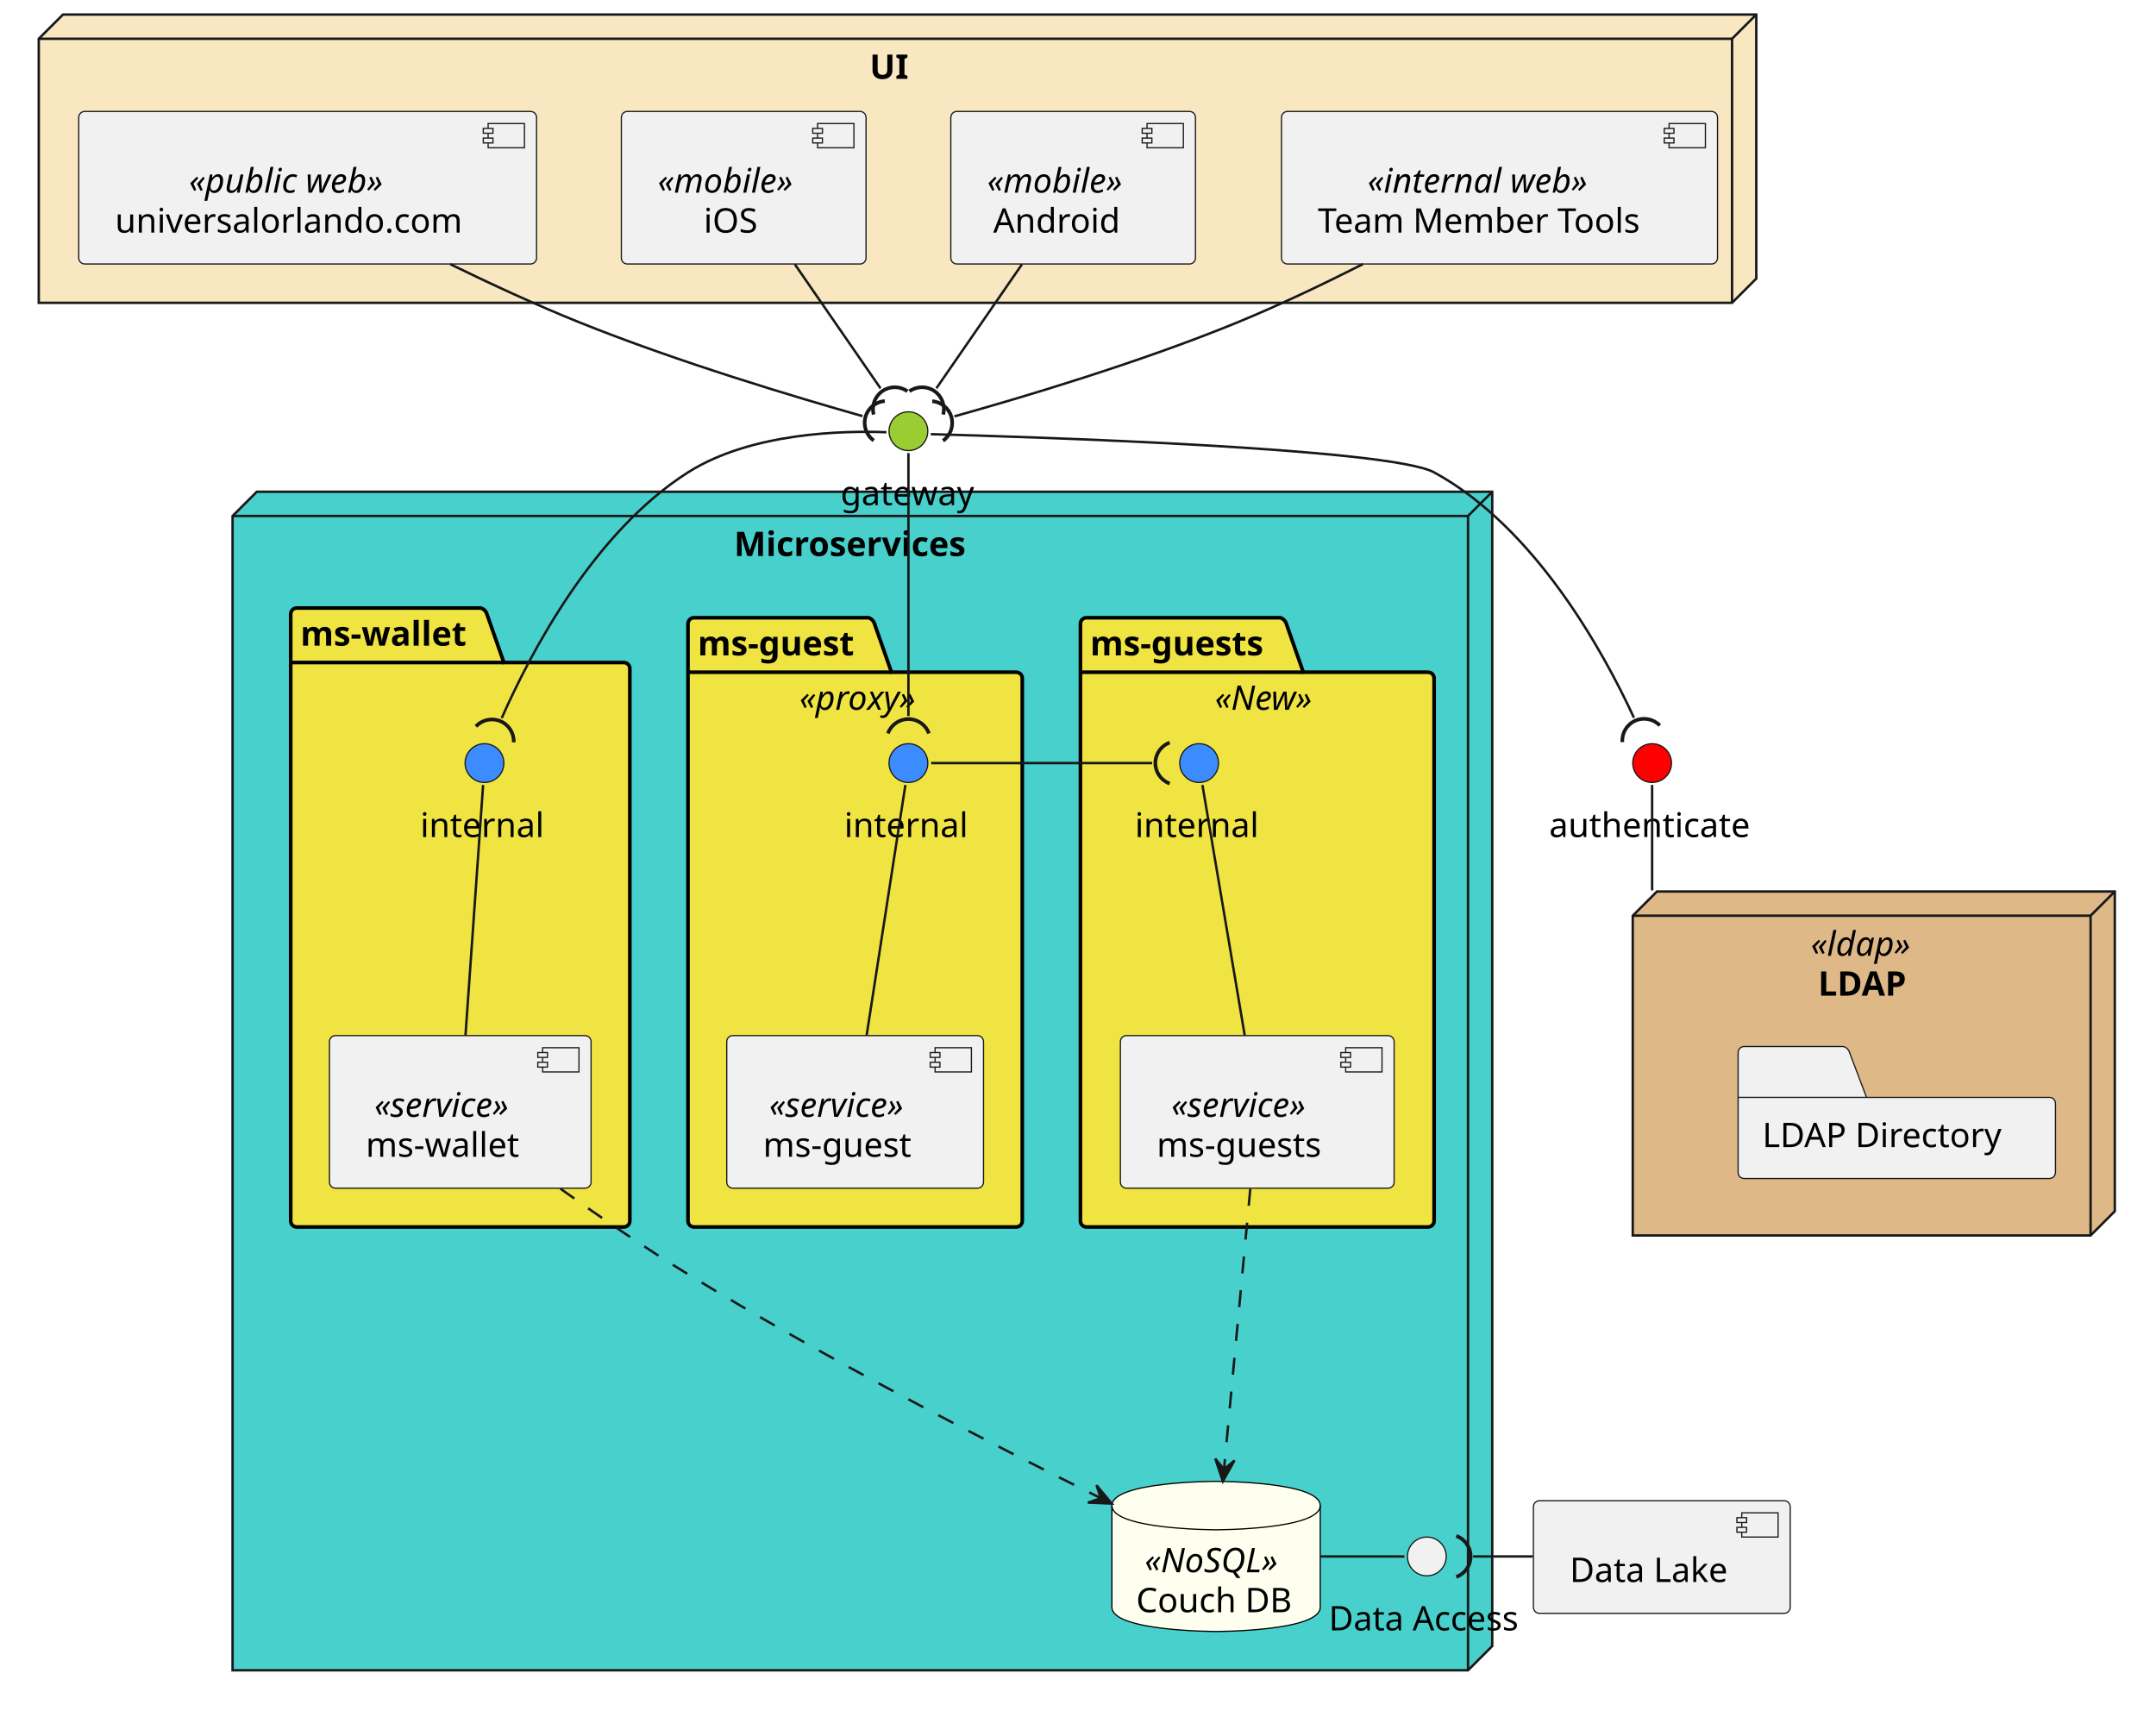
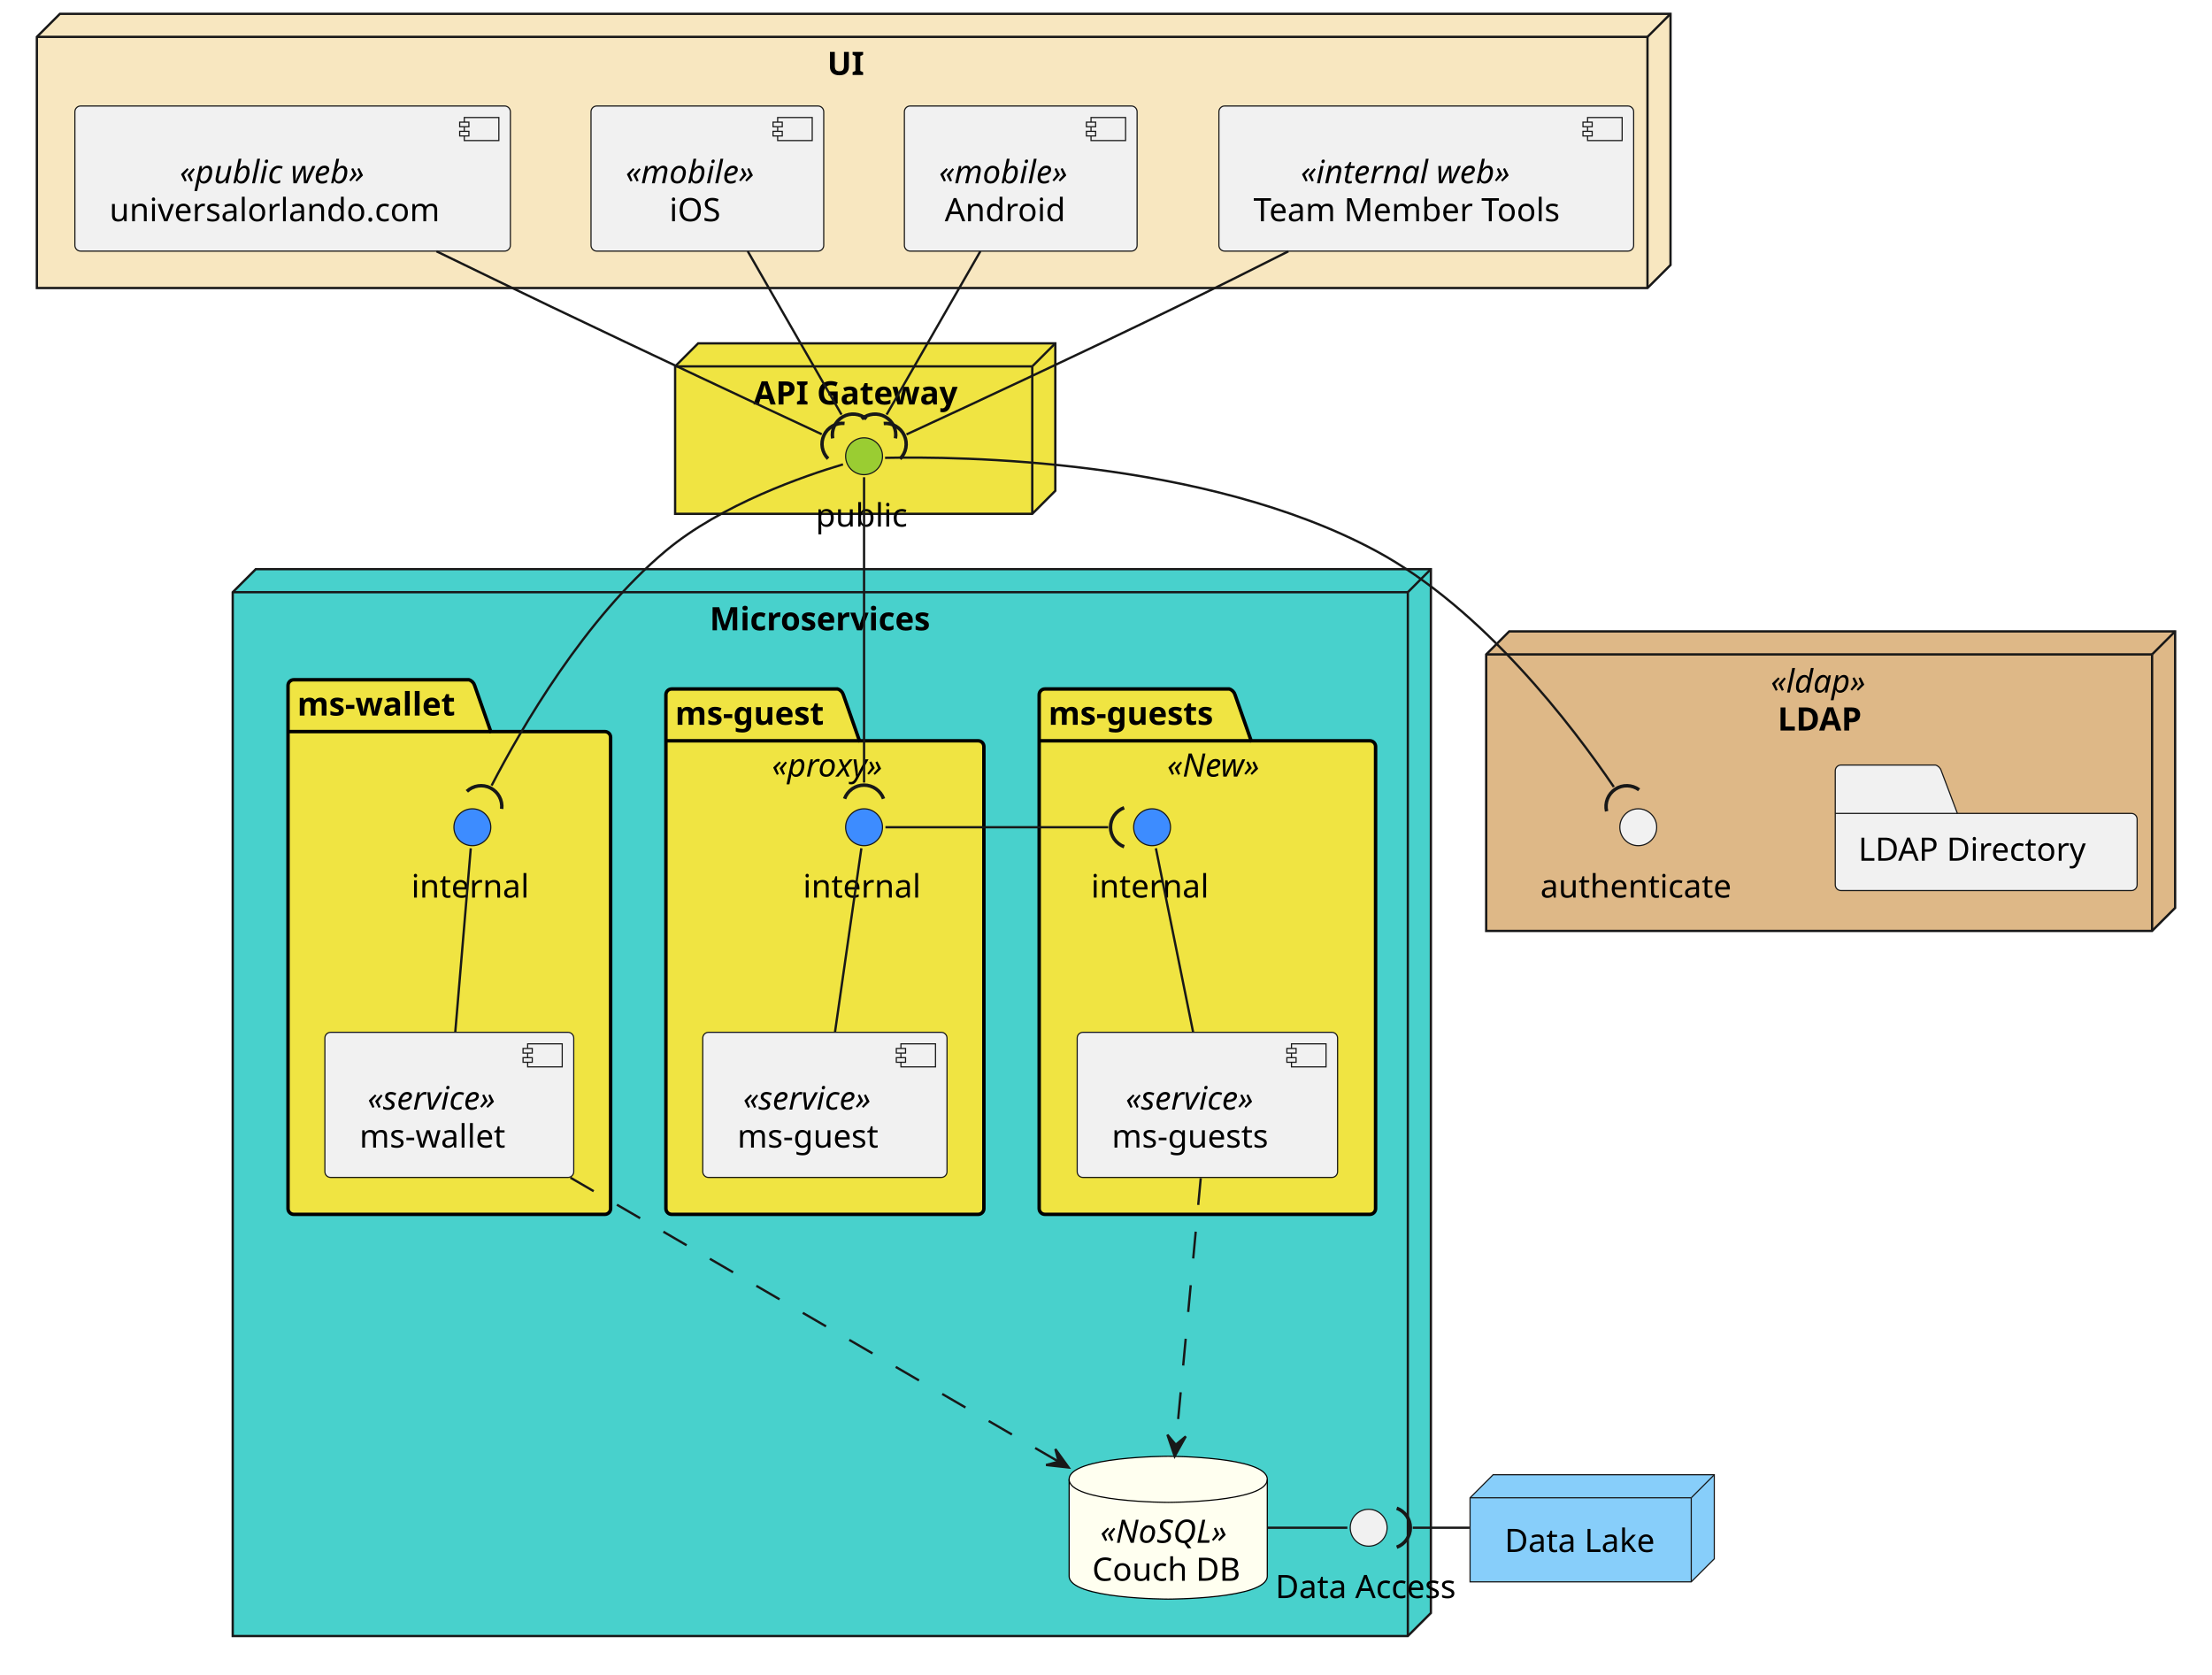
- <svg xmlns="http://www.w3.org/2000/svg" contentStyleType="text/css" height="706px" preserveAspectRatio="none" style="width:890px;height:706px;background:#FFFFFF;" version="1.1" viewBox="0 0 890 706" width="890px" zoomAndPan="magnify">
+ <svg xmlns="http://www.w3.org/2000/svg" contentStyleType="text/css" height="436.2px" preserveAspectRatio="none" style="width:576px;height:436px;background:#FFFFFF;" version="1.1" viewBox="0 0 576 436" width="576.6px" zoomAndPan="magnify">
  <defs />
  <g>
+     <g id="cluster_gateway">
+       <polygon fill="#F0E442" points="175.8,95.4,181.8,89.4,274.8,89.4,274.8,127.8,268.8,133.8,175.8,133.8,175.8,95.4" style="stroke:#181818;stroke-width:0.6;" />
+       <line style="stroke:#181818;stroke-width:0.6;" x1="268.8" x2="274.8" y1="95.4" y2="89.4" />
+       <line style="stroke:#181818;stroke-width:0.6;" x1="175.8" x2="268.8" y1="95.4" y2="95.4" />
+       <line style="stroke:#181818;stroke-width:0.6;" x1="268.8" x2="268.8" y1="95.4" y2="133.8" />
+       <text fill="#000000" font-family="sans-serif" font-size="8.4" font-weight="bold" lengthAdjust="spacing" textLength="53.4" x="196.2" y="105.321">API Gateway</text>
+     </g>
    <g id="cluster_UI">
-       <polygon fill="#F8E7C0" points="16,16,26,6,725,6,725,115,715,125,16,125,16,16" style="stroke:#181818;stroke-width:1.0;" />
-       <line style="stroke:#181818;stroke-width:1.0;" x1="715" x2="725" y1="16" y2="6" />
-       <line style="stroke:#181818;stroke-width:1.0;" x1="16" x2="715" y1="16" y2="16" />
-       <line style="stroke:#181818;stroke-width:1.0;" x1="715" x2="715" y1="16" y2="125" />
-       <text fill="#000000" font-family="sans-serif" font-size="14" font-weight="bold" lengthAdjust="spacing" textLength="15" x="359" y="32.535">UI</text>
+       <polygon fill="#F8E7C0" points="9.6,9.6,15.6,3.6,435,3.6,435,69,429,75,9.6,75,9.6,9.6" style="stroke:#181818;stroke-width:0.6;" />
+       <line style="stroke:#181818;stroke-width:0.6;" x1="429" x2="435" y1="9.6" y2="3.6" />
+       <line style="stroke:#181818;stroke-width:0.6;" x1="9.6" x2="429" y1="9.6" y2="9.6" />
+       <line style="stroke:#181818;stroke-width:0.6;" x1="429" x2="429" y1="9.6" y2="75" />
+       <text fill="#000000" font-family="sans-serif" font-size="8.4" font-weight="bold" lengthAdjust="spacing" textLength="9" x="215.4" y="19.521">UI</text>
    </g>
    <g id="cluster_ldap">
-       <polygon fill="#DEB887" points="674,378,684,368,873,368,873,500,863,510,674,510,674,378" style="stroke:#181818;stroke-width:1.0;" />
-       <line style="stroke:#181818;stroke-width:1.0;" x1="863" x2="873" y1="378" y2="368" />
-       <line style="stroke:#181818;stroke-width:1.0;" x1="674" x2="863" y1="378" y2="378" />
-       <line style="stroke:#181818;stroke-width:1.0;" x1="863" x2="863" y1="378" y2="510" />
-       <text fill="#000000" font-family="sans-serif" font-size="14" font-style="italic" lengthAdjust="spacing" textLength="44" x="747.5" y="394.535">«ldap»</text>
-       <text fill="#000000" font-family="sans-serif" font-size="14" font-weight="bold" lengthAdjust="spacing" textLength="38" x="750.5" y="411.023">LDAP</text>
+       <polygon fill="#DEB887" points="387,170.4,393,164.4,566.4,164.4,566.4,236.4,560.4,242.4,387,242.4,387,170.4" style="stroke:#181818;stroke-width:0.6;" />
+       <line style="stroke:#181818;stroke-width:0.6;" x1="560.4" x2="566.4" y1="170.4" y2="164.4" />
+       <line style="stroke:#181818;stroke-width:0.6;" x1="387" x2="560.4" y1="170.4" y2="170.4" />
+       <line style="stroke:#181818;stroke-width:0.6;" x1="560.4" x2="560.4" y1="170.4" y2="242.4" />
+       <text fill="#000000" font-family="sans-serif" font-size="8.4" font-style="italic" lengthAdjust="spacing" textLength="26.4" x="461.1" y="180.321">«ldap»</text>
+       <text fill="#000000" font-family="sans-serif" font-size="8.4" font-weight="bold" lengthAdjust="spacing" textLength="22.8" x="462.9" y="190.214">LDAP</text>
    </g>
    <g id="cluster_Microservices">
-       <polygon fill="#48D1CC" points="96,213,106,203,616,203,616,679.5,606,689.5,96,689.5,96,213" style="stroke:#181818;stroke-width:1.0;" />
-       <line style="stroke:#181818;stroke-width:1.0;" x1="606" x2="616" y1="213" y2="203" />
-       <line style="stroke:#181818;stroke-width:1.0;" x1="96" x2="606" y1="213" y2="213" />
-       <line style="stroke:#181818;stroke-width:1.0;" x1="606" x2="606" y1="213" y2="689.5" />
-       <text fill="#000000" font-family="sans-serif" font-size="14" font-weight="bold" lengthAdjust="spacing" textLength="98" x="303" y="229.535">Microservices</text>
+       <polygon fill="#48D1CC" points="60.6,154.2,66.6,148.2,372.6,148.2,372.6,420,366.6,426,60.6,426,60.6,154.2" style="stroke:#181818;stroke-width:0.6;" />
+       <line style="stroke:#181818;stroke-width:0.6;" x1="366.6" x2="372.6" y1="154.2" y2="148.2" />
+       <line style="stroke:#181818;stroke-width:0.6;" x1="60.6" x2="366.6" y1="154.2" y2="154.2" />
+       <line style="stroke:#181818;stroke-width:0.6;" x1="366.6" x2="366.6" y1="154.2" y2="426" />
+       <text fill="#000000" font-family="sans-serif" font-size="8.4" font-weight="bold" lengthAdjust="spacing" textLength="58.8" x="184.8" y="164.121">Microservices</text>
    </g>
    <g id="cluster_guests_package">
-       <path d="M448.5,255 L528.5,255 A3.75,3.75 0 0 1 531,257.5 L538,277.488 L589.5,277.488 A2.5,2.5 0 0 1 592,279.988 L592,504 A2.5,2.5 0 0 1 589.5,506.5 L448.5,506.5 A2.5,2.5 0 0 1 446,504 L446,257.5 A2.5,2.5 0 0 1 448.5,255 " fill="#F0E442" style="stroke:#000000;stroke-width:1.5;" />
-       <line style="stroke:#000000;stroke-width:1.5;" x1="446" x2="538" y1="277.488" y2="277.488" />
-       <text fill="#000000" font-family="sans-serif" font-size="14" font-weight="bold" lengthAdjust="spacing" textLength="79" x="450" y="270.535">ms-guests</text>
-       <text fill="#000000" font-family="sans-serif" font-size="14" font-style="italic" lengthAdjust="spacing" textLength="43" x="501.5" y="293.023">«New»</text>
+       <path d="M272.1,179.4 L320.1,179.4 A2.25,2.25 0 0 1 321.6,180.9 L325.8,192.893 L356.7,192.893 A1.5,1.5 0 0 1 358.2,194.393 L358.2,314.7 A1.5,1.5 0 0 1 356.7,316.2 L272.1,316.2 A1.5,1.5 0 0 1 270.6,314.7 L270.6,180.9 A1.5,1.5 0 0 1 272.1,179.4 " fill="#F0E442" style="stroke:#000000;stroke-width:0.9;" />
+       <line style="stroke:#000000;stroke-width:0.9;" x1="270.6" x2="325.8" y1="192.893" y2="192.893" />
+       <text fill="#000000" font-family="sans-serif" font-size="8.4" font-weight="bold" lengthAdjust="spacing" textLength="47.4" x="273" y="188.721">ms-guests</text>
+       <text fill="#000000" font-family="sans-serif" font-size="8.4" font-style="italic" lengthAdjust="spacing" textLength="25.8" x="303.9" y="202.214">«New»</text>
    </g>
    <g id="cluster_guest_package">
-       <path d="M286.5,255 L358.5,255 A3.75,3.75 0 0 1 361,257.5 L368,277.488 L419.5,277.488 A2.5,2.5 0 0 1 422,279.988 L422,504 A2.5,2.5 0 0 1 419.5,506.5 L286.5,506.5 A2.5,2.5 0 0 1 284,504 L284,257.5 A2.5,2.5 0 0 1 286.5,255 " fill="#F0E442" style="stroke:#000000;stroke-width:1.5;" />
-       <line style="stroke:#000000;stroke-width:1.5;" x1="284" x2="368" y1="277.488" y2="277.488" />
-       <text fill="#000000" font-family="sans-serif" font-size="14" font-weight="bold" lengthAdjust="spacing" textLength="71" x="288" y="270.535">ms-guest</text>
-       <text fill="#000000" font-family="sans-serif" font-size="14" font-style="italic" lengthAdjust="spacing" textLength="54" x="330" y="293.023">«proxy»</text>
+       <path d="M174.9,179.4 L218.1,179.4 A2.25,2.25 0 0 1 219.6,180.9 L223.8,192.893 L254.7,192.893 A1.5,1.5 0 0 1 256.2,194.393 L256.2,314.7 A1.5,1.5 0 0 1 254.7,316.2 L174.9,316.2 A1.5,1.5 0 0 1 173.4,314.7 L173.4,180.9 A1.5,1.5 0 0 1 174.9,179.4 " fill="#F0E442" style="stroke:#000000;stroke-width:0.9;" />
+       <line style="stroke:#000000;stroke-width:0.9;" x1="173.4" x2="223.8" y1="192.893" y2="192.893" />
+       <text fill="#000000" font-family="sans-serif" font-size="8.4" font-weight="bold" lengthAdjust="spacing" textLength="42.6" x="175.8" y="188.721">ms-guest</text>
+       <text fill="#000000" font-family="sans-serif" font-size="8.4" font-style="italic" lengthAdjust="spacing" textLength="32.4" x="201" y="202.214">«proxy»</text>
    </g>
    <g id="cluster_wallet_package">
-       <path d="M122.5,251 L198.5,251 A3.75,3.75 0 0 1 201,253.5 L208,273.488 L257.5,273.488 A2.5,2.5 0 0 1 260,275.988 L260,504 A2.5,2.5 0 0 1 257.5,506.5 L122.5,506.5 A2.5,2.5 0 0 1 120,504 L120,253.5 A2.5,2.5 0 0 1 122.5,251 " fill="#F0E442" style="stroke:#000000;stroke-width:1.5;" />
-       <line style="stroke:#000000;stroke-width:1.5;" x1="120" x2="208" y1="273.488" y2="273.488" />
-       <text fill="#000000" font-family="sans-serif" font-size="14" font-weight="bold" lengthAdjust="spacing" textLength="75" x="124" y="266.535">ms-wallet</text>
+       <path d="M76.5,177 L122.1,177 A2.25,2.25 0 0 1 123.6,178.5 L127.8,190.493 L157.5,190.493 A1.5,1.5 0 0 1 159,191.993 L159,314.7 A1.5,1.5 0 0 1 157.5,316.2 L76.5,316.2 A1.5,1.5 0 0 1 75,314.7 L75,178.5 A1.5,1.5 0 0 1 76.5,177 " fill="#F0E442" style="stroke:#000000;stroke-width:0.9;" />
+       <line style="stroke:#000000;stroke-width:0.9;" x1="75" x2="127.8" y1="190.493" y2="190.493" />
+       <text fill="#000000" font-family="sans-serif" font-size="8.4" font-weight="bold" lengthAdjust="spacing" textLength="45" x="77.4" y="186.321">ms-wallet</text>
+     </g>
+     <g id="elem_public">
+       <ellipse cx="225" cy="118.8" fill="#9ACD32" rx="4.8" ry="4.8" style="stroke:#181818;stroke-width:0.3;" />
+       <text fill="#000000" font-family="sans-serif" font-size="8.4" lengthAdjust="spacing" textLength="25.2" x="212.4" y="137.121">public</text>
    </g>
    <g id="elem_android">
-       <rect fill="#F1F1F1" height="62.977" rx="2.5" ry="2.5" style="stroke:#181818;stroke-width:0.5;" width="101" x="392.5" y="46" />
-       <rect fill="#F1F1F1" height="10" style="stroke:#181818;stroke-width:0.5;" width="15" x="473.5" y="51" />
-       <rect fill="#F1F1F1" height="2" style="stroke:#181818;stroke-width:0.5;" width="4" x="471.5" y="53" />
-       <rect fill="#F1F1F1" height="2" style="stroke:#181818;stroke-width:0.5;" width="4" x="471.5" y="57" />
-       <text fill="#000000" font-family="sans-serif" font-size="14" font-style="italic" lengthAdjust="spacing" textLength="61" x="407.5" y="79.535">«mobile»</text>
-       <text fill="#000000" font-family="sans-serif" font-size="14" lengthAdjust="spacing" textLength="56" x="410" y="96.023">Android</text>
+       <rect fill="#F1F1F1" height="37.786" rx="1.5" ry="1.5" style="stroke:#181818;stroke-width:0.3;" width="60.6" x="235.5" y="27.6" />
+       <rect fill="#F1F1F1" height="6" style="stroke:#181818;stroke-width:0.3;" width="9" x="284.1" y="30.6" />
+       <rect fill="#F1F1F1" height="1.2" style="stroke:#181818;stroke-width:0.3;" width="2.4" x="282.9" y="31.8" />
+       <rect fill="#F1F1F1" height="1.2" style="stroke:#181818;stroke-width:0.3;" width="2.4" x="282.9" y="34.2" />
+       <text fill="#000000" font-family="sans-serif" font-size="8.4" font-style="italic" lengthAdjust="spacing" textLength="36.6" x="244.5" y="47.721">«mobile»</text>
+       <text fill="#000000" font-family="sans-serif" font-size="8.4" lengthAdjust="spacing" textLength="33.6" x="246" y="57.614">Android</text>
    </g>
    <g id="elem_ios">
-       <rect fill="#F1F1F1" height="62.977" rx="2.5" ry="2.5" style="stroke:#181818;stroke-width:0.5;" width="101" x="256.5" y="46" />
-       <rect fill="#F1F1F1" height="10" style="stroke:#181818;stroke-width:0.5;" width="15" x="337.5" y="51" />
-       <rect fill="#F1F1F1" height="2" style="stroke:#181818;stroke-width:0.5;" width="4" x="335.5" y="53" />
-       <rect fill="#F1F1F1" height="2" style="stroke:#181818;stroke-width:0.5;" width="4" x="335.5" y="57" />
-       <text fill="#000000" font-family="sans-serif" font-size="14" font-style="italic" lengthAdjust="spacing" textLength="61" x="271.5" y="79.535">«mobile»</text>
-       <text fill="#000000" font-family="sans-serif" font-size="14" lengthAdjust="spacing" textLength="23" x="290.5" y="96.023">iOS</text>
+       <rect fill="#F1F1F1" height="37.786" rx="1.5" ry="1.5" style="stroke:#181818;stroke-width:0.3;" width="60.6" x="153.9" y="27.6" />
+       <rect fill="#F1F1F1" height="6" style="stroke:#181818;stroke-width:0.3;" width="9" x="202.5" y="30.6" />
+       <rect fill="#F1F1F1" height="1.2" style="stroke:#181818;stroke-width:0.3;" width="2.4" x="201.3" y="31.8" />
+       <rect fill="#F1F1F1" height="1.2" style="stroke:#181818;stroke-width:0.3;" width="2.4" x="201.3" y="34.2" />
+       <text fill="#000000" font-family="sans-serif" font-size="8.4" font-style="italic" lengthAdjust="spacing" textLength="36.6" x="162.9" y="47.721">«mobile»</text>
+       <text fill="#000000" font-family="sans-serif" font-size="8.4" lengthAdjust="spacing" textLength="13.8" x="174.3" y="57.614">iOS</text>
    </g>
    <g id="elem_web">
-       <rect fill="#F1F1F1" height="62.977" rx="2.5" ry="2.5" style="stroke:#181818;stroke-width:0.5;" width="189" x="32.5" y="46" />
-       <rect fill="#F1F1F1" height="10" style="stroke:#181818;stroke-width:0.5;" width="15" x="201.5" y="51" />
-       <rect fill="#F1F1F1" height="2" style="stroke:#181818;stroke-width:0.5;" width="4" x="199.5" y="53" />
-       <rect fill="#F1F1F1" height="2" style="stroke:#181818;stroke-width:0.5;" width="4" x="199.5" y="57" />
-       <text fill="#000000" font-family="sans-serif" font-size="14" font-style="italic" lengthAdjust="spacing" textLength="88" x="78" y="79.535">«public web»</text>
-       <text fill="#000000" font-family="sans-serif" font-size="14" lengthAdjust="spacing" textLength="149" x="47.5" y="96.023">universalorlando.com</text>
+       <rect fill="#F1F1F1" height="37.786" rx="1.5" ry="1.5" style="stroke:#181818;stroke-width:0.3;" width="113.4" x="19.5" y="27.6" />
+       <rect fill="#F1F1F1" height="6" style="stroke:#181818;stroke-width:0.3;" width="9" x="120.9" y="30.6" />
+       <rect fill="#F1F1F1" height="1.2" style="stroke:#181818;stroke-width:0.3;" width="2.4" x="119.7" y="31.8" />
+       <rect fill="#F1F1F1" height="1.2" style="stroke:#181818;stroke-width:0.3;" width="2.4" x="119.7" y="34.2" />
+       <text fill="#000000" font-family="sans-serif" font-size="8.4" font-style="italic" lengthAdjust="spacing" textLength="52.8" x="46.8" y="47.721">«public web»</text>
+       <text fill="#000000" font-family="sans-serif" font-size="8.4" lengthAdjust="spacing" textLength="89.4" x="28.5" y="57.614">universalorlando.com</text>
    </g>
    <g id="elem_teammember">
-       <rect fill="#F1F1F1" height="62.977" rx="2.5" ry="2.5" style="stroke:#181818;stroke-width:0.5;" width="180" x="529" y="46" />
-       <rect fill="#F1F1F1" height="10" style="stroke:#181818;stroke-width:0.5;" width="15" x="689" y="51" />
-       <rect fill="#F1F1F1" height="2" style="stroke:#181818;stroke-width:0.5;" width="4" x="687" y="53" />
-       <rect fill="#F1F1F1" height="2" style="stroke:#181818;stroke-width:0.5;" width="4" x="687" y="57" />
-       <text fill="#000000" font-family="sans-serif" font-size="14" font-style="italic" lengthAdjust="spacing" textLength="99" x="564.5" y="79.535">«internal web»</text>
-       <text fill="#000000" font-family="sans-serif" font-size="14" lengthAdjust="spacing" textLength="140" x="544" y="96.023">Team Member Tools</text>
+       <rect fill="#F1F1F1" height="37.786" rx="1.5" ry="1.5" style="stroke:#181818;stroke-width:0.3;" width="108" x="317.4" y="27.6" />
+       <rect fill="#F1F1F1" height="6" style="stroke:#181818;stroke-width:0.3;" width="9" x="413.4" y="30.6" />
+       <rect fill="#F1F1F1" height="1.2" style="stroke:#181818;stroke-width:0.3;" width="2.4" x="412.2" y="31.8" />
+       <rect fill="#F1F1F1" height="1.2" style="stroke:#181818;stroke-width:0.3;" width="2.4" x="412.2" y="34.2" />
+       <text fill="#000000" font-family="sans-serif" font-size="8.4" font-style="italic" lengthAdjust="spacing" textLength="59.4" x="338.7" y="47.721">«internal web»</text>
+       <text fill="#000000" font-family="sans-serif" font-size="8.4" lengthAdjust="spacing" textLength="84" x="326.4" y="57.614">Team Member Tools</text>
    </g>
    <g id="elem_ldap_dir">
-       <path d="M720,432 L761,432 A3.75,3.75 0 0 1 763.5,434.5 L770.5,453 L846,453 A2.5,2.5 0 0 1 848.5,455.5 L848.5,483.988 A2.5,2.5 0 0 1 846,486.488 L720,486.488 A2.5,2.5 0 0 1 717.5,483.988 L717.5,434.5 A2.5,2.5 0 0 1 720,432 " fill="#F1F1F1" style="stroke:#181818;stroke-width:0.5;" />
-       <line style="stroke:#181818;stroke-width:0.5;" x1="717.5" x2="770.5" y1="453" y2="453" />
-       <text fill="#000000" font-family="sans-serif" font-size="14" lengthAdjust="spacing" textLength="101" x="727.5" y="473.535">LDAP Directory</text>
+       <path d="M479.4,199.2 L504,199.2 A2.25,2.25 0 0 1 505.5,200.7 L509.7,211.8 L555,211.8 A1.5,1.5 0 0 1 556.5,213.3 L556.5,230.393 A1.5,1.5 0 0 1 555,231.893 L479.4,231.893 A1.5,1.5 0 0 1 477.9,230.393 L477.9,200.7 A1.5,1.5 0 0 1 479.4,199.2 " fill="#F1F1F1" style="stroke:#181818;stroke-width:0.3;" />
+       <line style="stroke:#181818;stroke-width:0.3;" x1="477.9" x2="509.7" y1="211.8" y2="211.8" />
+       <text fill="#000000" font-family="sans-serif" font-size="8.4" lengthAdjust="spacing" textLength="60.6" x="483.9" y="224.121">LDAP Directory</text>
+     </g>
+     <g id="elem_authenticate">
+       <ellipse cx="426.6" cy="215.4" fill="#F1F1F1" rx="4.8" ry="4.8" style="stroke:#181818;stroke-width:0.3;" />
+       <text fill="#000000" font-family="sans-serif" font-size="8.4" lengthAdjust="spacing" textLength="51" x="401.1" y="233.721">authenticate</text>
    </g>
    <g id="elem_couch_db">
-       <path d="M459,621.5 C459,611.5 502,611.5 502,611.5 C502,611.5 545,611.5 545,621.5 L545,663.477 C545,673.477 502,673.477 502,673.477 C502,673.477 459,673.477 459,663.477 L459,621.5 " fill="#FFFFF0" style="stroke:#000000;stroke-width:0.5;" />
-       <path d="M459,621.5 C459,631.5 502,631.5 502,631.5 C502,631.5 545,631.5 545,621.5 " fill="none" style="stroke:#000000;stroke-width:0.5;" />
-       <text fill="#000000" font-family="sans-serif" font-size="14" font-style="italic" lengthAdjust="spacing" textLength="59" x="472.5" y="649.035">«NoSQL»</text>
-       <text fill="#000000" font-family="sans-serif" font-size="14" lengthAdjust="spacing" textLength="66" x="469" y="665.523">Couch DB</text>
+       <path d="M278.4,385.2 C278.4,379.2 304.2,379.2 304.2,379.2 C304.2,379.2 330,379.2 330,385.2 L330,410.386 C330,416.386 304.2,416.386 304.2,416.386 C304.2,416.386 278.4,416.386 278.4,410.386 L278.4,385.2 " fill="#FFFFF0" style="stroke:#000000;stroke-width:0.3;" />
+       <path d="M278.4,385.2 C278.4,391.2 304.2,391.2 304.2,391.2 C304.2,391.2 330,391.2 330,385.2 " fill="none" style="stroke:#000000;stroke-width:0.3;" />
+       <text fill="#000000" font-family="sans-serif" font-size="8.4" font-style="italic" lengthAdjust="spacing" textLength="35.4" x="286.5" y="401.721">«NoSQL»</text>
+       <text fill="#000000" font-family="sans-serif" font-size="8.4" lengthAdjust="spacing" textLength="39.6" x="284.4" y="411.614">Couch DB</text>
    </g>
    <g id="elem_nosql_data_access">
-       <ellipse cx="589" cy="642.5" fill="#F1F1F1" rx="8" ry="8" style="stroke:#181818;stroke-width:0.5;" />
-       <text fill="#000000" font-family="sans-serif" font-size="14" lengthAdjust="spacing" textLength="81" x="548.5" y="673.035">Data Access</text>
+       <ellipse cx="356.4" cy="397.8" fill="#F1F1F1" rx="4.8" ry="4.8" style="stroke:#181818;stroke-width:0.3;" />
+       <text fill="#000000" font-family="sans-serif" font-size="8.4" lengthAdjust="spacing" textLength="48.6" x="332.1" y="416.121">Data Access</text>
    </g>
    <g id="elem_guests_internal">
-       <ellipse cx="495" cy="315" fill="#3D8CFF" rx="8" ry="8" style="stroke:#181818;stroke-width:0.5;" />
-       <text fill="#000000" font-family="sans-serif" font-size="14" lengthAdjust="spacing" textLength="53" x="468.5" y="345.535">internal</text>
+       <ellipse cx="300" cy="215.4" fill="#3D8CFF" rx="4.8" ry="4.8" style="stroke:#181818;stroke-width:0.3;" />
+       <text fill="#000000" font-family="sans-serif" font-size="8.4" lengthAdjust="spacing" textLength="31.8" x="284.1" y="233.721">internal</text>
    </g>
    <g id="elem_ms_guests">
-       <rect fill="#F1F1F1" height="62.977" rx="2.5" ry="2.5" style="stroke:#181818;stroke-width:0.5;" width="113" x="462.5" y="427.5" />
-       <rect fill="#F1F1F1" height="10" style="stroke:#181818;stroke-width:0.5;" width="15" x="555.5" y="432.5" />
-       <rect fill="#F1F1F1" height="2" style="stroke:#181818;stroke-width:0.5;" width="4" x="553.5" y="434.5" />
-       <rect fill="#F1F1F1" height="2" style="stroke:#181818;stroke-width:0.5;" width="4" x="553.5" y="438.5" />
-       <text fill="#000000" font-family="sans-serif" font-size="14" font-style="italic" lengthAdjust="spacing" textLength="61" x="483.5" y="461.035">«service»</text>
-       <text fill="#000000" font-family="sans-serif" font-size="14" lengthAdjust="spacing" textLength="73" x="477.5" y="477.523">ms-guests</text>
+       <rect fill="#F1F1F1" height="37.786" rx="1.5" ry="1.5" style="stroke:#181818;stroke-width:0.3;" width="67.8" x="280.5" y="268.8" />
+       <rect fill="#F1F1F1" height="6" style="stroke:#181818;stroke-width:0.3;" width="9" x="336.3" y="271.8" />
+       <rect fill="#F1F1F1" height="1.2" style="stroke:#181818;stroke-width:0.3;" width="2.4" x="335.1" y="273" />
+       <rect fill="#F1F1F1" height="1.2" style="stroke:#181818;stroke-width:0.3;" width="2.4" x="335.1" y="275.4" />
+       <text fill="#000000" font-family="sans-serif" font-size="8.4" font-style="italic" lengthAdjust="spacing" textLength="36.6" x="293.1" y="288.921">«service»</text>
+       <text fill="#000000" font-family="sans-serif" font-size="8.4" lengthAdjust="spacing" textLength="43.8" x="289.5" y="298.814">ms-guests</text>
    </g>
    <g id="elem_guest_internal">
-       <ellipse cx="375" cy="315" fill="#3D8CFF" rx="8" ry="8" style="stroke:#181818;stroke-width:0.5;" />
-       <text fill="#000000" font-family="sans-serif" font-size="14" lengthAdjust="spacing" textLength="53" x="348.5" y="345.535">internal</text>
+       <ellipse cx="225" cy="215.4" fill="#3D8CFF" rx="4.8" ry="4.8" style="stroke:#181818;stroke-width:0.3;" />
+       <text fill="#000000" font-family="sans-serif" font-size="8.4" lengthAdjust="spacing" textLength="31.8" x="209.1" y="233.721">internal</text>
    </g>
    <g id="elem_ms_guest">
-       <rect fill="#F1F1F1" height="62.977" rx="2.5" ry="2.5" style="stroke:#181818;stroke-width:0.5;" width="106" x="300" y="427.5" />
-       <rect fill="#F1F1F1" height="10" style="stroke:#181818;stroke-width:0.5;" width="15" x="386" y="432.5" />
-       <rect fill="#F1F1F1" height="2" style="stroke:#181818;stroke-width:0.5;" width="4" x="384" y="434.5" />
-       <rect fill="#F1F1F1" height="2" style="stroke:#181818;stroke-width:0.5;" width="4" x="384" y="438.5" />
-       <text fill="#000000" font-family="sans-serif" font-size="14" font-style="italic" lengthAdjust="spacing" textLength="61" x="317.5" y="461.035">«service»</text>
-       <text fill="#000000" font-family="sans-serif" font-size="14" lengthAdjust="spacing" textLength="66" x="315" y="477.523">ms-guest</text>
+       <rect fill="#F1F1F1" height="37.786" rx="1.5" ry="1.5" style="stroke:#181818;stroke-width:0.3;" width="63.6" x="183" y="268.8" />
+       <rect fill="#F1F1F1" height="6" style="stroke:#181818;stroke-width:0.3;" width="9" x="234.6" y="271.8" />
+       <rect fill="#F1F1F1" height="1.2" style="stroke:#181818;stroke-width:0.3;" width="2.4" x="233.4" y="273" />
+       <rect fill="#F1F1F1" height="1.2" style="stroke:#181818;stroke-width:0.3;" width="2.4" x="233.4" y="275.4" />
+       <text fill="#000000" font-family="sans-serif" font-size="8.4" font-style="italic" lengthAdjust="spacing" textLength="36.6" x="193.5" y="288.921">«service»</text>
+       <text fill="#000000" font-family="sans-serif" font-size="8.4" lengthAdjust="spacing" textLength="39.6" x="192" y="298.814">ms-guest</text>
    </g>
    <g id="elem_wallet_internal">
-       <ellipse cx="200" cy="315" fill="#3D8CFF" rx="8" ry="8" style="stroke:#181818;stroke-width:0.5;" />
-       <text fill="#000000" font-family="sans-serif" font-size="14" lengthAdjust="spacing" textLength="53" x="173.5" y="345.535">internal</text>
+       <ellipse cx="123" cy="215.4" fill="#3D8CFF" rx="4.8" ry="4.8" style="stroke:#181818;stroke-width:0.3;" />
+       <text fill="#000000" font-family="sans-serif" font-size="8.4" lengthAdjust="spacing" textLength="31.8" x="107.1" y="233.721">internal</text>
    </g>
    <g id="elem_ms_wallet">
-       <rect fill="#F1F1F1" height="62.977" rx="2.5" ry="2.5" style="stroke:#181818;stroke-width:0.5;" width="108" x="136" y="427.5" />
-       <rect fill="#F1F1F1" height="10" style="stroke:#181818;stroke-width:0.5;" width="15" x="224" y="432.5" />
-       <rect fill="#F1F1F1" height="2" style="stroke:#181818;stroke-width:0.5;" width="4" x="222" y="434.5" />
-       <rect fill="#F1F1F1" height="2" style="stroke:#181818;stroke-width:0.5;" width="4" x="222" y="438.5" />
-       <text fill="#000000" font-family="sans-serif" font-size="14" font-style="italic" lengthAdjust="spacing" textLength="61" x="154.5" y="461.035">«service»</text>
-       <text fill="#000000" font-family="sans-serif" font-size="14" lengthAdjust="spacing" textLength="68" x="151" y="477.523">ms-wallet</text>
-     </g>
-     <g id="elem_gateway">
-       <ellipse cx="375" cy="178" fill="#9ACD32" rx="8" ry="8" style="stroke:#181818;stroke-width:0.5;" />
-       <text fill="#000000" font-family="sans-serif" font-size="14" lengthAdjust="spacing" textLength="56" x="347" y="208.535">gateway</text>
-     </g>
-     <g id="elem_authenticate">
-       <ellipse cx="682" cy="315" fill="#FF0000" rx="8" ry="8" style="stroke:#181818;stroke-width:0.5;" />
-       <text fill="#000000" font-family="sans-serif" font-size="14" lengthAdjust="spacing" textLength="85" x="639.5" y="345.535">authenticate</text>
+       <rect fill="#F1F1F1" height="37.786" rx="1.5" ry="1.5" style="stroke:#181818;stroke-width:0.3;" width="64.8" x="84.6" y="268.8" />
+       <rect fill="#F1F1F1" height="6" style="stroke:#181818;stroke-width:0.3;" width="9" x="137.4" y="271.8" />
+       <rect fill="#F1F1F1" height="1.2" style="stroke:#181818;stroke-width:0.3;" width="2.4" x="136.2" y="273" />
+       <rect fill="#F1F1F1" height="1.2" style="stroke:#181818;stroke-width:0.3;" width="2.4" x="136.2" y="275.4" />
+       <text fill="#000000" font-family="sans-serif" font-size="8.4" font-style="italic" lengthAdjust="spacing" textLength="36.6" x="95.7" y="288.921">«service»</text>
+       <text fill="#000000" font-family="sans-serif" font-size="8.4" lengthAdjust="spacing" textLength="40.8" x="93.6" y="298.814">ms-wallet</text>
    </g>
    <g id="elem_data_lake">
-       <rect fill="#F1F1F1" height="46.488" rx="2.5" ry="2.5" style="stroke:#181818;stroke-width:0.5;" width="106" x="633" y="619.5" />
-       <rect fill="#F1F1F1" height="10" style="stroke:#181818;stroke-width:0.5;" width="15" x="719" y="624.5" />
-       <rect fill="#F1F1F1" height="2" style="stroke:#181818;stroke-width:0.5;" width="4" x="717" y="626.5" />
-       <rect fill="#F1F1F1" height="2" style="stroke:#181818;stroke-width:0.5;" width="4" x="717" y="630.5" />
-       <text fill="#000000" font-family="sans-serif" font-size="14" lengthAdjust="spacing" textLength="66" x="648" y="653.035">Data Lake</text>
+       <polygon fill="#87CEFA" points="382.8,390,388.8,384,446.4,384,446.4,405.893,440.4,411.893,382.8,411.893,382.8,390" style="stroke:#181818;stroke-width:0.3;" />
+       <line style="stroke:#181818;stroke-width:0.3;" x1="440.4" x2="446.4" y1="390" y2="384" />
+       <line style="stroke:#181818;stroke-width:0.3;" x1="382.8" x2="440.4" y1="390" y2="390" />
+       <line style="stroke:#181818;stroke-width:0.3;" x1="440.4" x2="440.4" y1="390" y2="411.893" />
+       <text fill="#000000" font-family="sans-serif" font-size="8.4" lengthAdjust="spacing" textLength="39.6" x="391.8" y="404.121">Data Lake</text>
    </g>
    <g id="link_guests_internal_ms_guests">
-       <path d="M496.36,324.04 C499.66,343.58 508.25,394.37 513.84,427.49 " fill="none" id="guests_internal-ms_guests" style="stroke:#181818;stroke-width:1.0;" />
+       <path d="M300.99,220.884 C302.952,230.58 307.434,252.69 310.674,268.698 " fill="none" id="guests_internal-ms_guests" style="stroke:#181818;stroke-width:0.6;" />
    </g>
    <g id="link_guest_internal_ms_guest">
-       <path d="M373.75,324.04 C370.73,343.58 362.86,394.37 357.73,427.49 " fill="none" id="guest_internal-ms_guest" style="stroke:#181818;stroke-width:1.0;" />
+       <path d="M224.298,220.884 C222.906,230.58 219.738,252.69 217.44,268.698 " fill="none" id="guest_internal-ms_guest" style="stroke:#181818;stroke-width:0.6;" />
    </g>
    <g id="link_wallet_internal_ms_wallet">
-       <path d="M199.43,324.04 C198.06,343.58 194.48,394.37 192.15,427.49 " fill="none" id="wallet_internal-ms_wallet" style="stroke:#181818;stroke-width:1.0;" />
+       <path d="M122.586,220.884 C121.77,230.58 119.904,252.69 118.554,268.698 " fill="none" id="wallet_internal-ms_wallet" style="stroke:#181818;stroke-width:0.6;" />
    </g>
    <g id="link_guest_internal_guests_internal">
-       <path d="M384.38,315 C414.79,315 445.2,315 475.61,315 " fill="none" id="guest_internal-to-guests_internal" style="stroke:#181818;stroke-width:1.0;" />
-       <path d="M482.852,306.543 A9,9 0 0 0 482.852 323.457" fill="none" style="stroke:#181818;stroke-width:1.5;" />
-     </g>
-     <g id="link_gateway_guest_internal">
-       <path d="M375,187.04 C375,208.19 375,265.78 375,295.58 " fill="none" id="gateway-to-guest_internal" style="stroke:#181818;stroke-width:1.0;" />
-       <path d="M383.457,302.752 A9,9 0 0 0 366.543 302.752" fill="none" style="stroke:#181818;stroke-width:1.5;" />
-     </g>
-     <g id="link_gateway_wallet_internal">
-       <path d="M365.93,178.42 C348.59,177.75 310.15,178.42 284,195 C244.96,219.76 218.84,269.84 207.1,296.45 " fill="none" id="gateway-to-wallet_internal" style="stroke:#181818;stroke-width:1.0;" />
-       <path d="M212.059,306.445 A9,9 0 0 0 196.477 299.864" fill="none" style="stroke:#181818;stroke-width:1.5;" />
+       <path d="M230.568,215.4 C249.9,215.4 269.238,215.4 288.576,215.4 " fill="none" id="guest_internal-to-guests_internal" style="stroke:#181818;stroke-width:0.6;" />
+       <path d="M292.729,210.326 A5.4,5.4 0 0 0 292.729 220.474" fill="none" style="stroke:#181818;stroke-width:0.9;" />
+     </g>
+     <g id="link_public_guest_internal">
+       <path d="M225,124.26 C225,138.93 225,183.012 225,203.766 " fill="none" id="public-to-guest_internal" style="stroke:#181818;stroke-width:0.6;" />
+       <path d="M230.074,207.985 A5.4,5.4 0 0 0 219.926 207.985" fill="none" style="stroke:#181818;stroke-width:0.9;" />
+     </g>
+     <g id="link_public_wallet_internal">
+       <path d="M219.51,120.918 C209.478,123.9 187.884,131.304 173.4,143.4 C152.316,161.01 135.846,189.426 128.01,204.552 " fill="none" id="public-to-wallet_internal" style="stroke:#181818;stroke-width:0.6;" />
+       <path d="M130.637,210.623 A5.4,5.4 0 0 0 121.574 206.055" fill="none" style="stroke:#181818;stroke-width:0.9;" />
    </g>
    <g id="link_ms_guests_couch_db">
-       <path d="M516.12,490.79 C513.12,522.76 508.44,572.7 505.3,606.23 " fill="none" id="ms_guests-to-couch_db" style="stroke:#181818;stroke-width:1.0;stroke-dasharray:7.0,7.0;" />
-       <polygon fill="#181818" points="504.81,611.47,509.617,602.874,505.268,606.491,501.651,602.141,504.81,611.47" style="stroke:#181818;stroke-width:1.0;" />
+       <path d="M312.672,306.774 C310.872,325.956 308.064,355.92 306.18,376.038 " fill="none" id="ms_guests-to-couch_db" style="stroke:#181818;stroke-width:0.6;stroke-dasharray:7.0,7.0;" />
+       <polygon fill="#181818" points="305.886,379.182,308.77,374.024,306.161,376.195,303.99,373.585,305.886,379.182" style="stroke:#181818;stroke-width:0.6;" />
    </g>
    <g id="link_ms_wallet_couch_db">
-       <path d="M231.36,490.71 C247.49,502.24 266.32,515.17 284,526 C341.02,560.94 409.58,596.22 454.39,618.43 " fill="none" id="ms_wallet-to-couch_db" style="stroke:#181818;stroke-width:1.0;stroke-dasharray:7.0,7.0;" />
-       <polygon fill="#181818" points="458.93,620.68,452.63,613.11,454.447,618.467,449.089,620.283,458.93,620.68" style="stroke:#181818;stroke-width:1.0;" />
+       <path d="M148.542,306.648 C184.086,327.33 241.362,360.648 275.634,380.58 " fill="none" id="ms_wallet-to-couch_db" style="stroke:#181818;stroke-width:0.6;stroke-dasharray:7.0,7.0;" />
+       <polygon fill="#181818" points="278.268,382.11,274.811,377.317,275.676,380.599,272.394,381.465,278.268,382.11" style="stroke:#181818;stroke-width:0.6;" />
    </g>
    <g id="link_couch_db_nosql_data_access">
-       <path d="M545.16,642.5 C556.69,642.5 568.22,642.5 579.75,642.5 " fill="none" id="couch_db-nosql_data_access" style="stroke:#181818;stroke-width:1.0;" />
+       <path d="M330.096,397.8 C337.014,397.8 343.932,397.8 350.85,397.8 " fill="none" id="couch_db-nosql_data_access" style="stroke:#181818;stroke-width:0.6;" />
    </g>
    <g id="link_data_lake_nosql_data_access">
-       <path d="M632.78,642.5 C624.56,642.5 616.34,642.5 608.12,642.5 " fill="none" id="data_lake-to-nosql_data_access" style="stroke:#181818;stroke-width:1.0;" />
-       <path d="M601.168,650.957 A9,9 0 0 0 601.168 634.043" fill="none" style="stroke:#181818;stroke-width:1.5;" />
-     </g>
-     <g id="link_android_gateway">
-       <path d="M421.86,109.13 C410.2,126.01 396.18,146.32 386.53,160.3 " fill="none" id="android-to-gateway" style="stroke:#181818;stroke-width:1.0;" />
-       <path d="M389.34,171.115 A9,9 0 0 0 375.413 161.516" fill="none" style="stroke:#181818;stroke-width:1.5;" />
-     </g>
-     <g id="link_ios_gateway">
-       <path d="M328.14,109.13 C339.8,126.01 353.82,146.32 363.47,160.3 " fill="none" id="ios-to-gateway" style="stroke:#181818;stroke-width:1.0;" />
-       <path d="M374.587,161.516 A9,9 0 0 0 360.66 171.115" fill="none" style="stroke:#181818;stroke-width:1.5;" />
-     </g>
-     <g id="link_web_gateway">
-       <path d="M185.88,109.06 C202.81,117.33 221.45,125.93 239,133 C279.89,149.47 329.51,164.27 356.06,171.78 " fill="none" id="web-to-gateway" style="stroke:#181818;stroke-width:1.0;" />
-       <path d="M365.25,165.566 A9,9 0 0 0 360.683 181.852" fill="none" style="stroke:#181818;stroke-width:1.5;" />
-     </g>
-     <g id="link_teammember_gateway">
-       <path d="M562.6,109.03 C546.2,117.33 528.09,125.97 511,133 C470.23,149.76 420.56,164.45 393.97,171.87 " fill="none" id="teammember-to-gateway" style="stroke:#181818;stroke-width:1.0;" />
-       <path d="M389.284,181.933 A9,9 0 0 0 384.813 165.62" fill="none" style="stroke:#181818;stroke-width:1.5;" />
-     </g>
-     <g id="link_authenticate_ldap">
-       <path d="M682,324.04 C682,331.433 682,343.299 682,356.991 C682,360.413 682,363.95 682,367.56 " fill="none" id="authenticate-ldap" style="stroke:#181818;stroke-width:1.0;" />
-     </g>
-     <g id="link_gateway_authenticate">
-       <path d="M384.23,179.23 C423.25,180.28 573.54,184.95 592,195 C633.78,217.74 661.93,269.08 674.5,296.3 " fill="none" id="gateway-to-authenticate" style="stroke:#181818;stroke-width:1.0;" />
-       <path d="M685.172,299.486 A9,9 0 0 0 669.711 306.347" fill="none" style="stroke:#181818;stroke-width:1.5;" />
+       <path d="M382.668,397.8 C377.736,397.8 372.804,397.8 367.872,397.8 " fill="none" id="data_lake-to-nosql_data_access" style="stroke:#181818;stroke-width:0.6;" />
+       <path d="M363.701,402.874 A5.4,5.4 0 0 0 363.701 392.726" fill="none" style="stroke:#181818;stroke-width:0.9;" />
+     </g>
+     <g id="link_android_public">
+       <path d="M255.294,65.412 C247.53,78.942 237.24,96.87 230.874,107.964 " fill="none" id="android-to-public" style="stroke:#181818;stroke-width:0.6;" />
+       <path d="M233.176,114.144 A5.4,5.4 0 0 0 224.375 109.092" fill="none" style="stroke:#181818;stroke-width:0.9;" />
+     </g>
+     <g id="link_ios_public">
+       <path d="M194.706,65.412 C202.47,78.942 212.76,96.87 219.126,107.964 " fill="none" id="ios-to-public" style="stroke:#181818;stroke-width:0.6;" />
+       <path d="M225.625,109.092 A5.4,5.4 0 0 0 216.824 114.144" fill="none" style="stroke:#181818;stroke-width:0.9;" />
+     </g>
+     <g id="link_web_public">
+       <path d="M113.658,65.436 C123.336,70.14 133.746,75.18 143.4,79.8 C168.588,91.854 198.276,105.75 213.978,113.07 " fill="none" id="web-to-public" style="stroke:#181818;stroke-width:0.6;" />
+       <path d="M219.923,110.241 A5.4,5.4 0 0 0 215.63 119.437" fill="none" style="stroke:#181818;stroke-width:0.9;" />
+     </g>
+     <g id="link_teammember_public">
+       <path d="M335.496,65.436 C326.118,70.17 316.002,75.216 306.6,79.8 C281.502,92.034 251.772,105.858 236.046,113.118 " fill="none" id="teammember-to-public" style="stroke:#181818;stroke-width:0.6;" />
+       <path d="M234.371,119.478 A5.4,5.4 0 0 0 230.119 110.263" fill="none" style="stroke:#181818;stroke-width:0.9;" />
+     </g>
+     <g id="link_public_authenticate">
+       <path d="M230.466,119.214 C249.396,118.812 313.482,119.4 358.2,143.4 C386.22,158.436 409.506,189.102 420.234,204.9 " fill="none" id="public-to-authenticate" style="stroke:#181818;stroke-width:0.6;" />
+       <path d="M426.821,205.655 A5.4,5.4 0 0 0 418.354 211.251" fill="none" style="stroke:#181818;stroke-width:0.9;" />
    </g>
  </g>
</svg>
